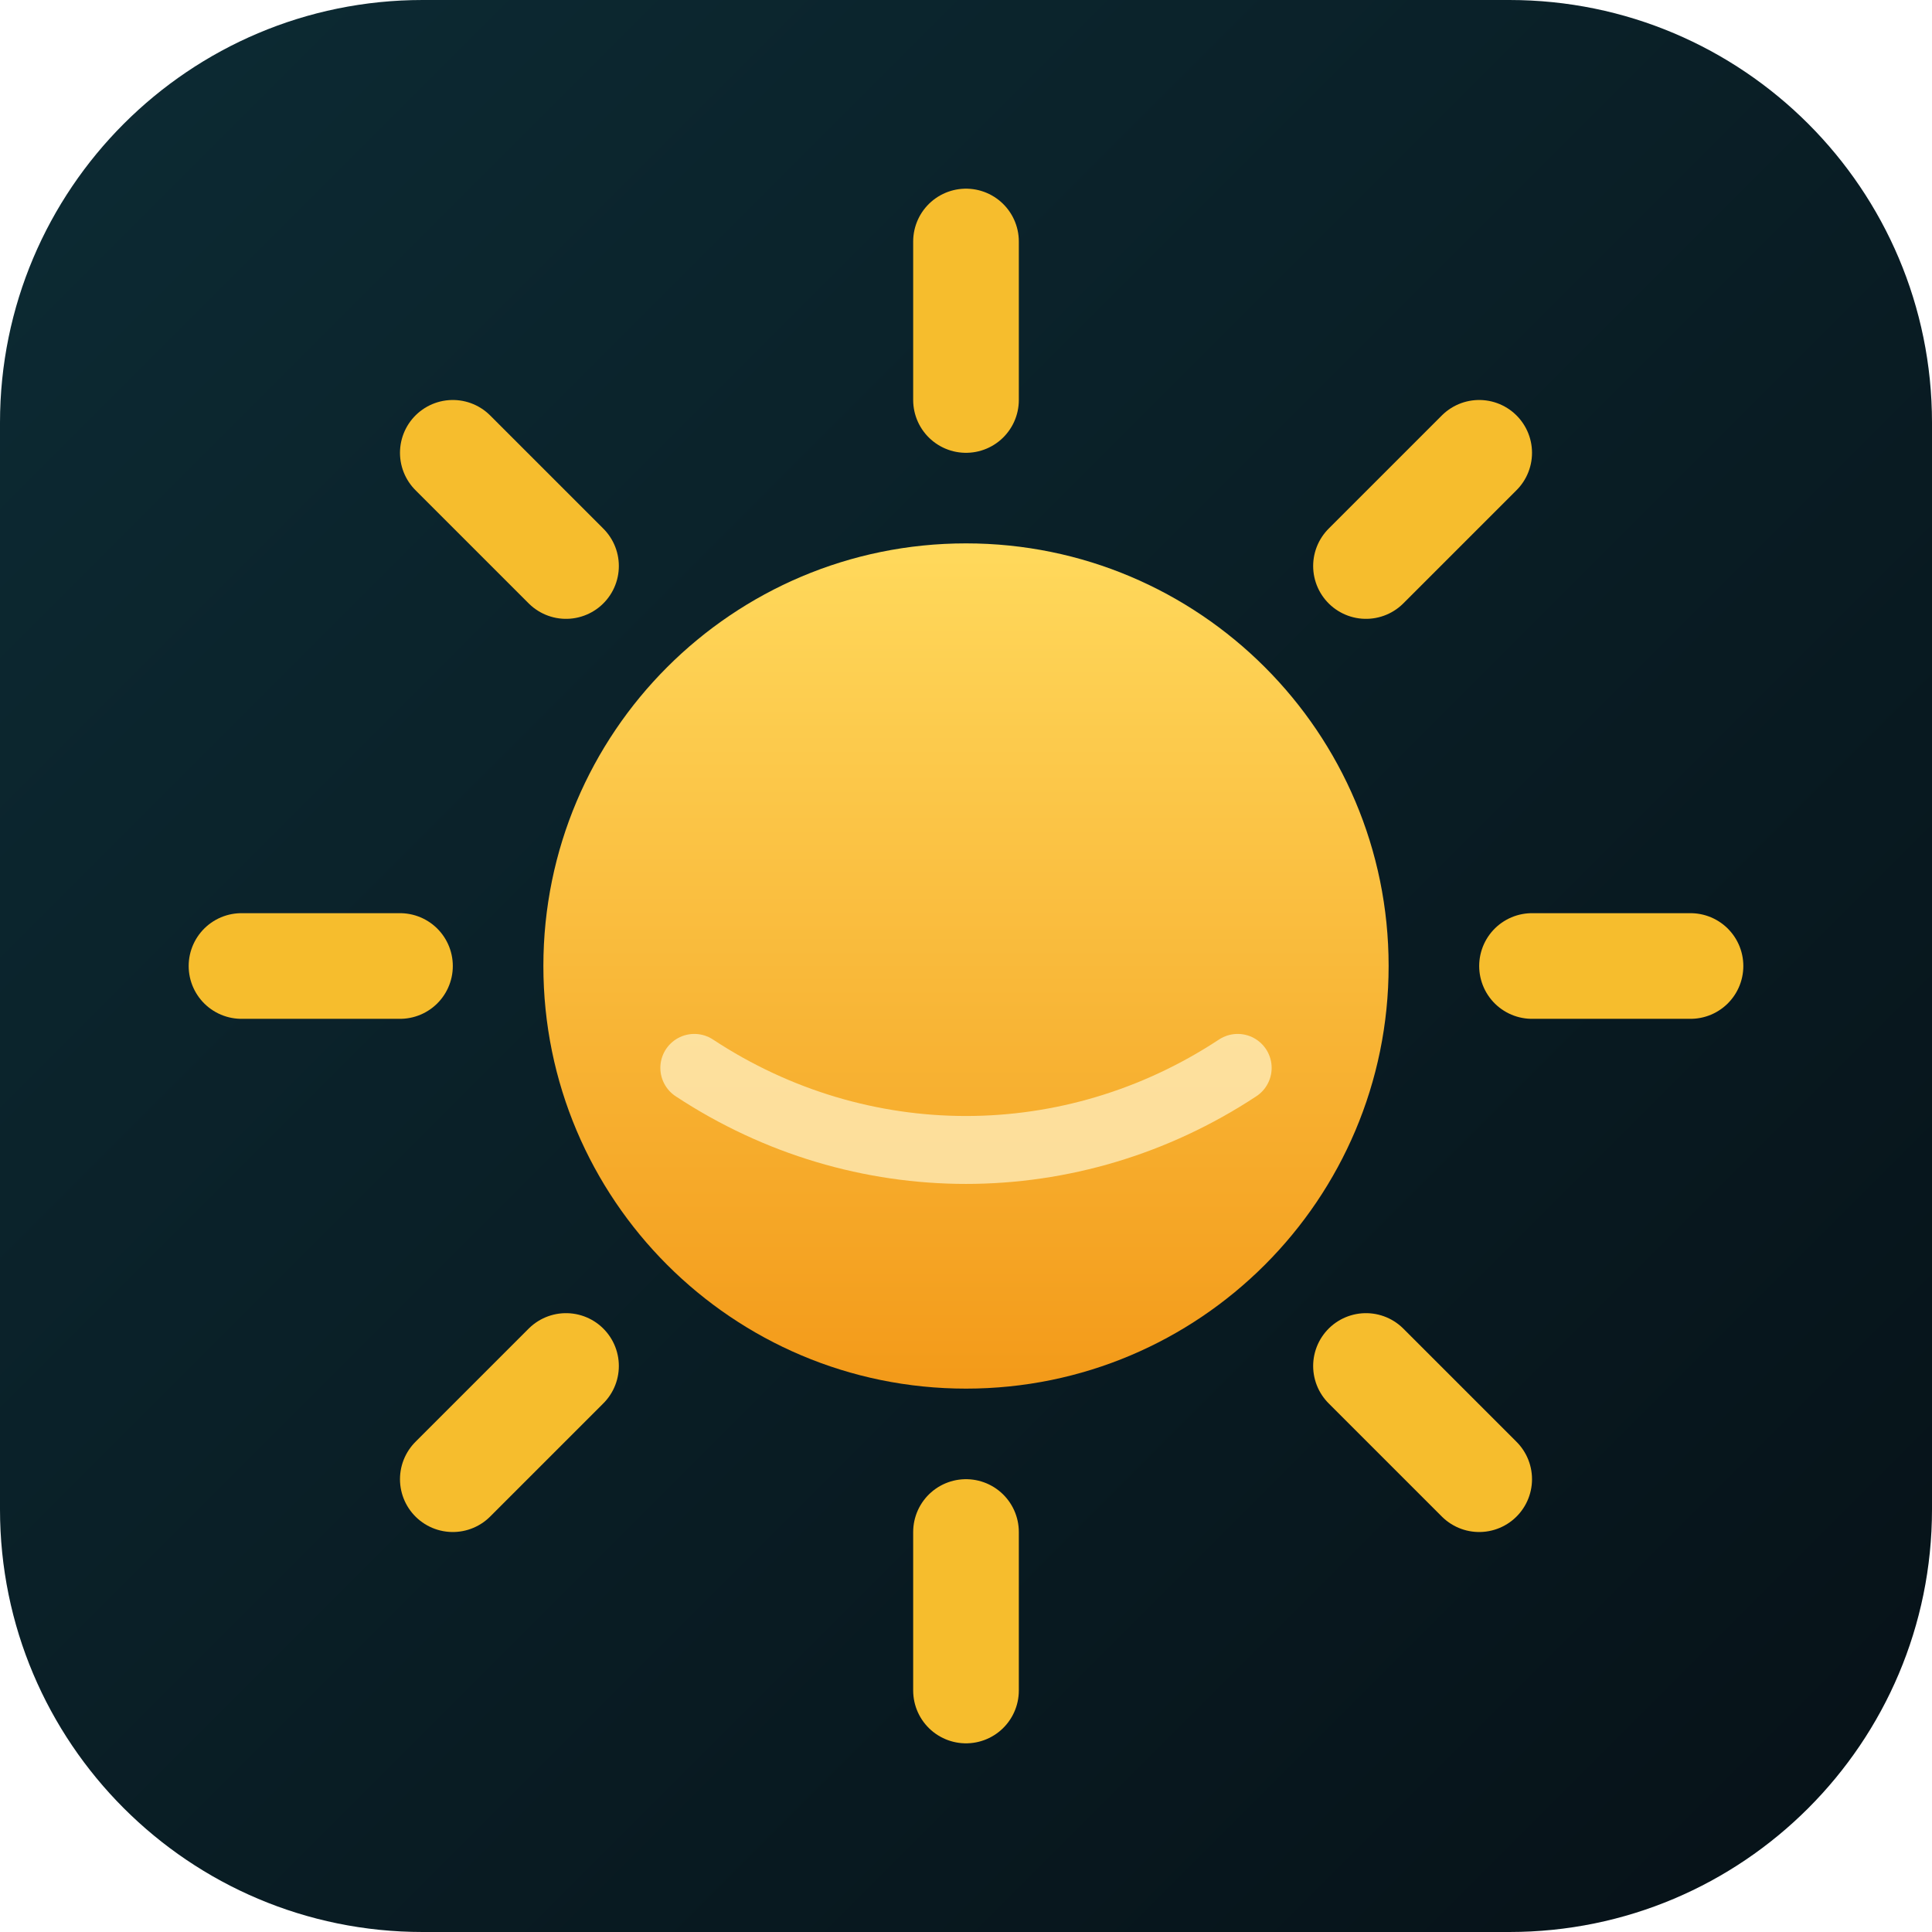
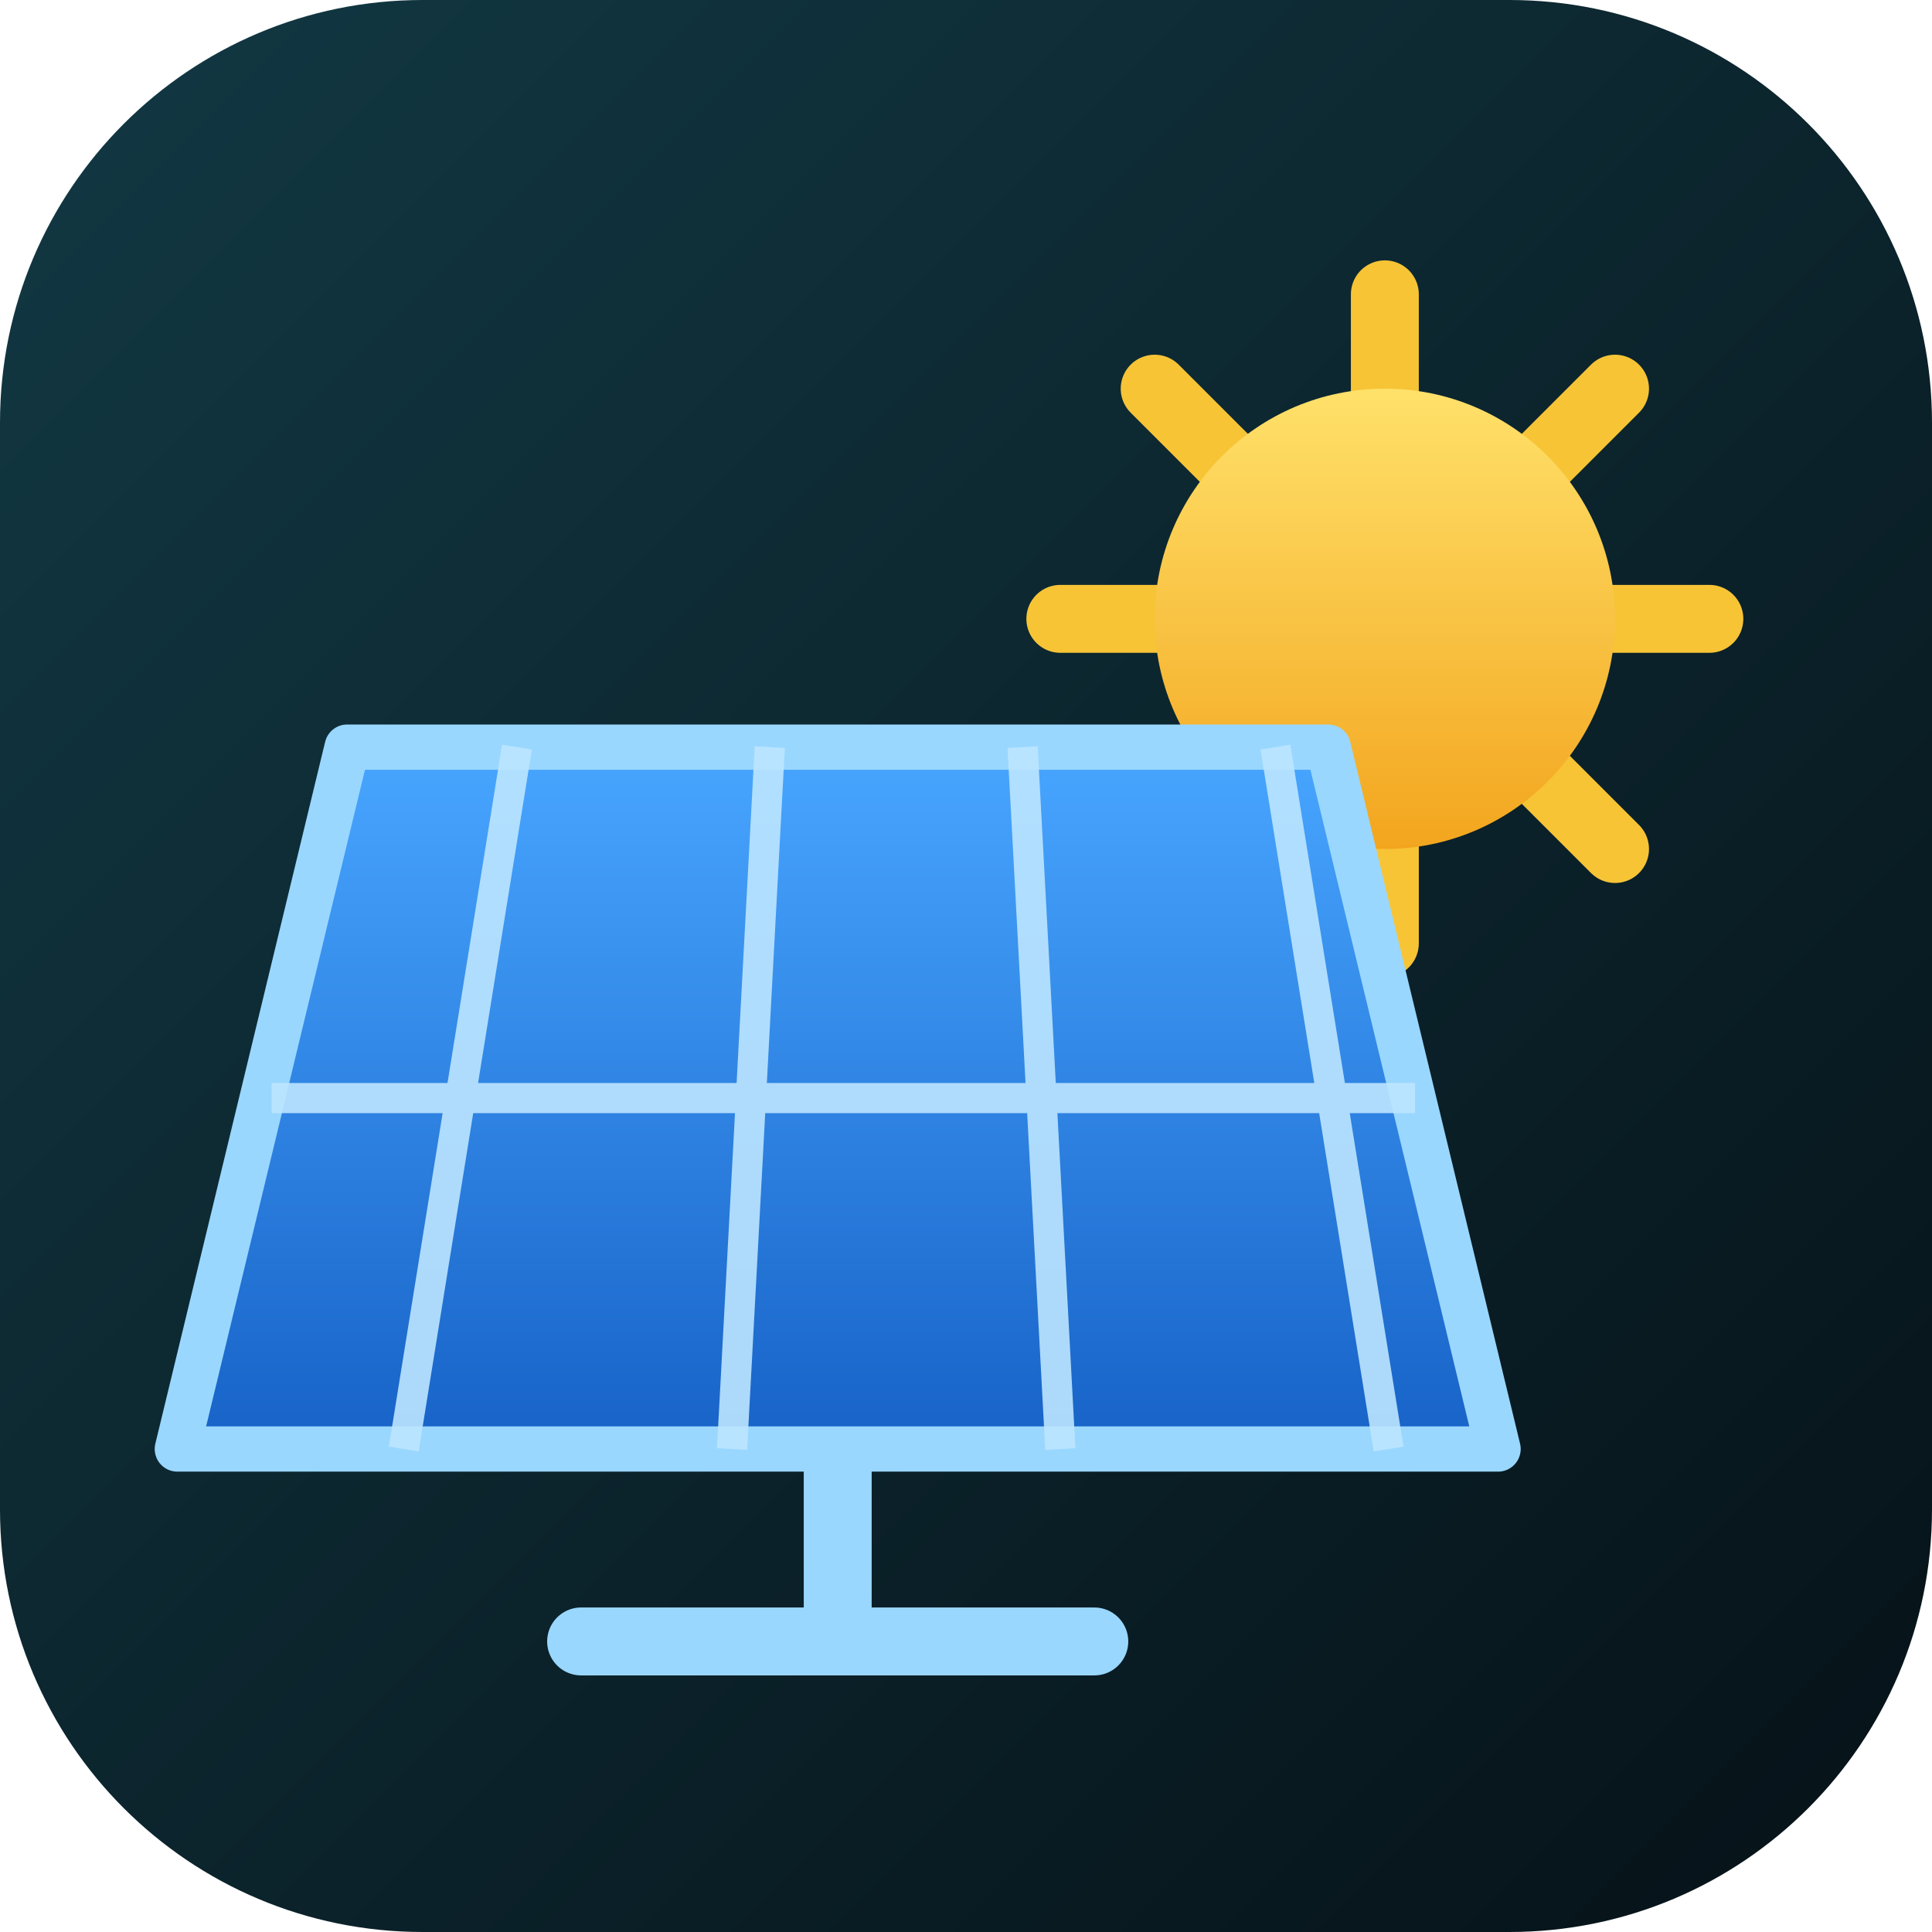
<svg xmlns="http://www.w3.org/2000/svg" viewBox="0 0 512 512">
  <defs>
    <linearGradient id="bg" x1="0" y1="0" x2="1" y2="1">
-       <stop stop-color="#0d2b34" />
+       <stop stop-color="#123944" />
      <stop offset="1" stop-color="#061117" />
    </linearGradient>
+     <linearGradient id="panel" x1="0" y1="0" x2="0" y2="1">
+       <stop stop-color="#48a6ff" />
+       <stop offset="1" stop-color="#1762c7" />
+     </linearGradient>
    <linearGradient id="sun" x1="0" y1="0" x2="0" y2="1">
-       <stop stop-color="#ffd95c" />
-       <stop offset="1" stop-color="#f39a19" />
+       <stop stop-color="#ffe16a" />
+       <stop offset="1" stop-color="#f3a51e" />
    </linearGradient>
  </defs>
  <rect width="512" height="512" rx="112" fill="url(#bg)" />
-   <g stroke="#f6bd2d" stroke-width="28" stroke-linecap="round">
-     <path d="M256 64v42M256 406v42M64 256h42M406 256h42M120 120l30 30M362 362l30 30M392 120l-30 30M150 362l-30 30" />
+   <g stroke="#f7c436" stroke-width="18" stroke-linecap="round">
+     <path d="M367 78v26M367 224v26M281 164h26M427 164h26M306 103l19 19M409 206l19 19M428 103l-19 19M325 206l-19 19" />
  </g>
-   <circle cx="256" cy="256" r="112" fill="url(#sun)" />
-   <path d="M184 283c44 29 100 29 144 0" fill="none" stroke="#fff4ca" stroke-width="18" stroke-linecap="round" opacity=".7" />
+   <circle cx="367" cy="164" r="61" fill="url(#sun)" />
+   <path d="M92 198h260l45 186H47z" fill="url(#panel)" stroke="#9ad7ff" stroke-width="12" stroke-linejoin="round" />
+   <g fill="none" stroke="#bde6ff" stroke-width="8" opacity=".9">
+     <path d="M137 198l-30 186M204 198l-10 186M271 198l10 186M338 198l30 186M72 291h303" />
+   </g>
+   <path d="M222 388v41M154 435h136" fill="none" stroke="#9ad7ff" stroke-width="18" stroke-linecap="round" />
</svg>
